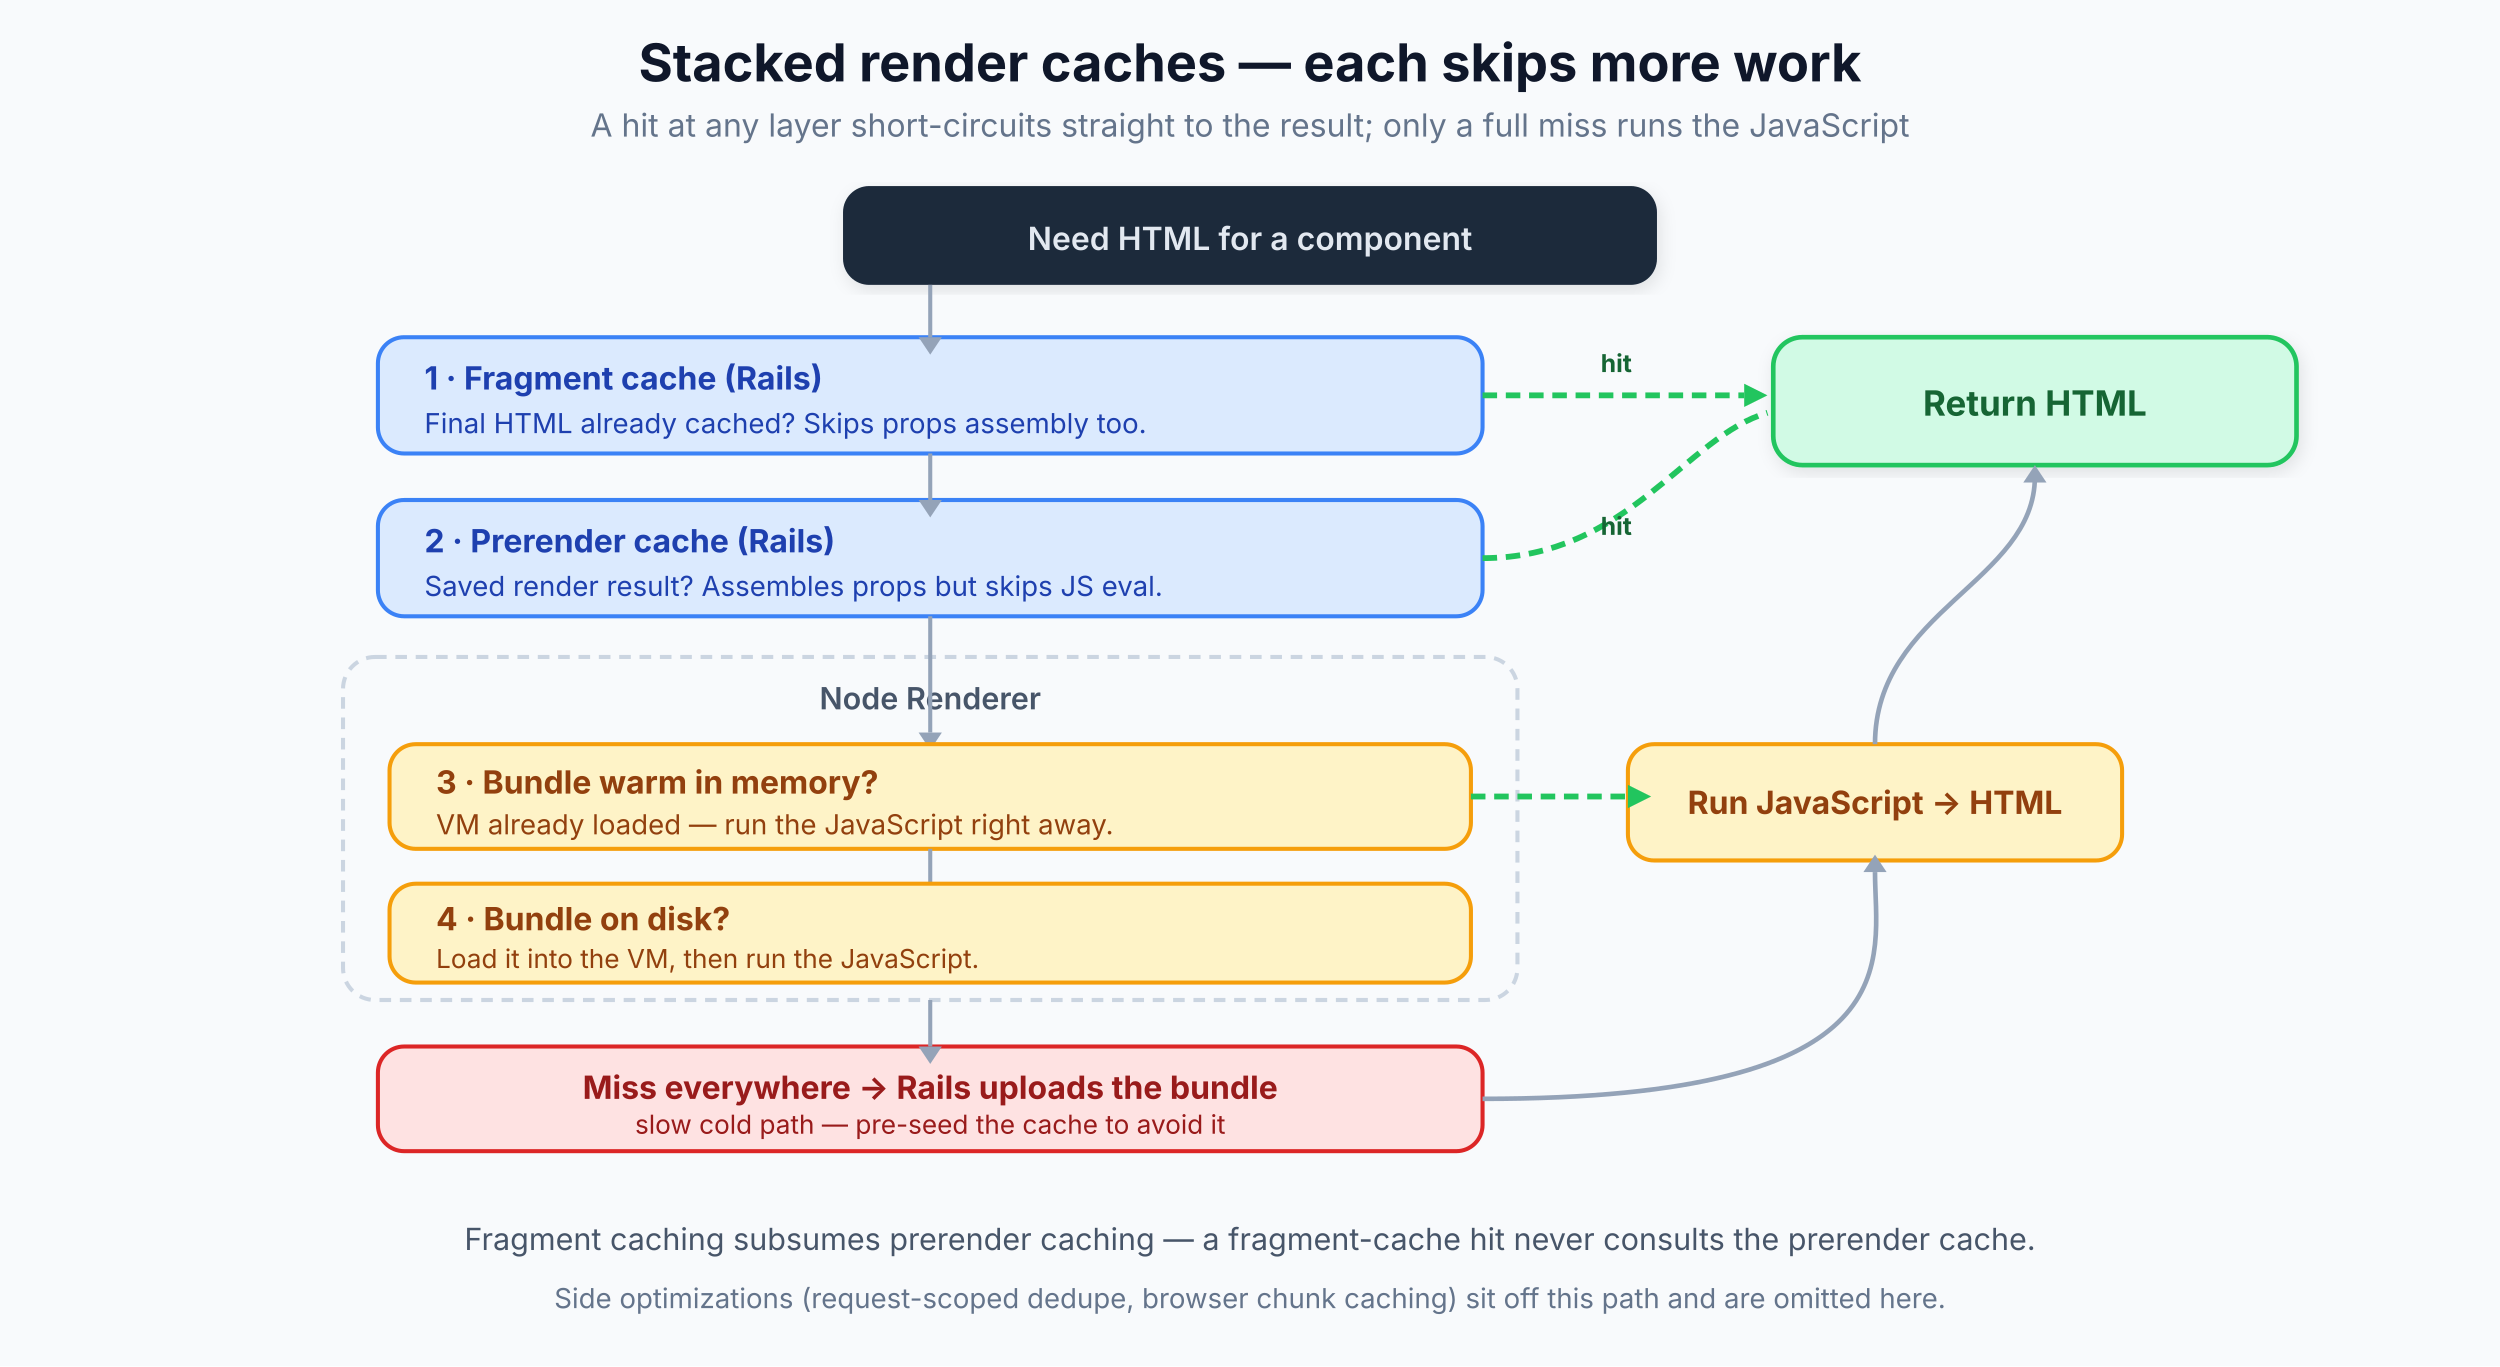
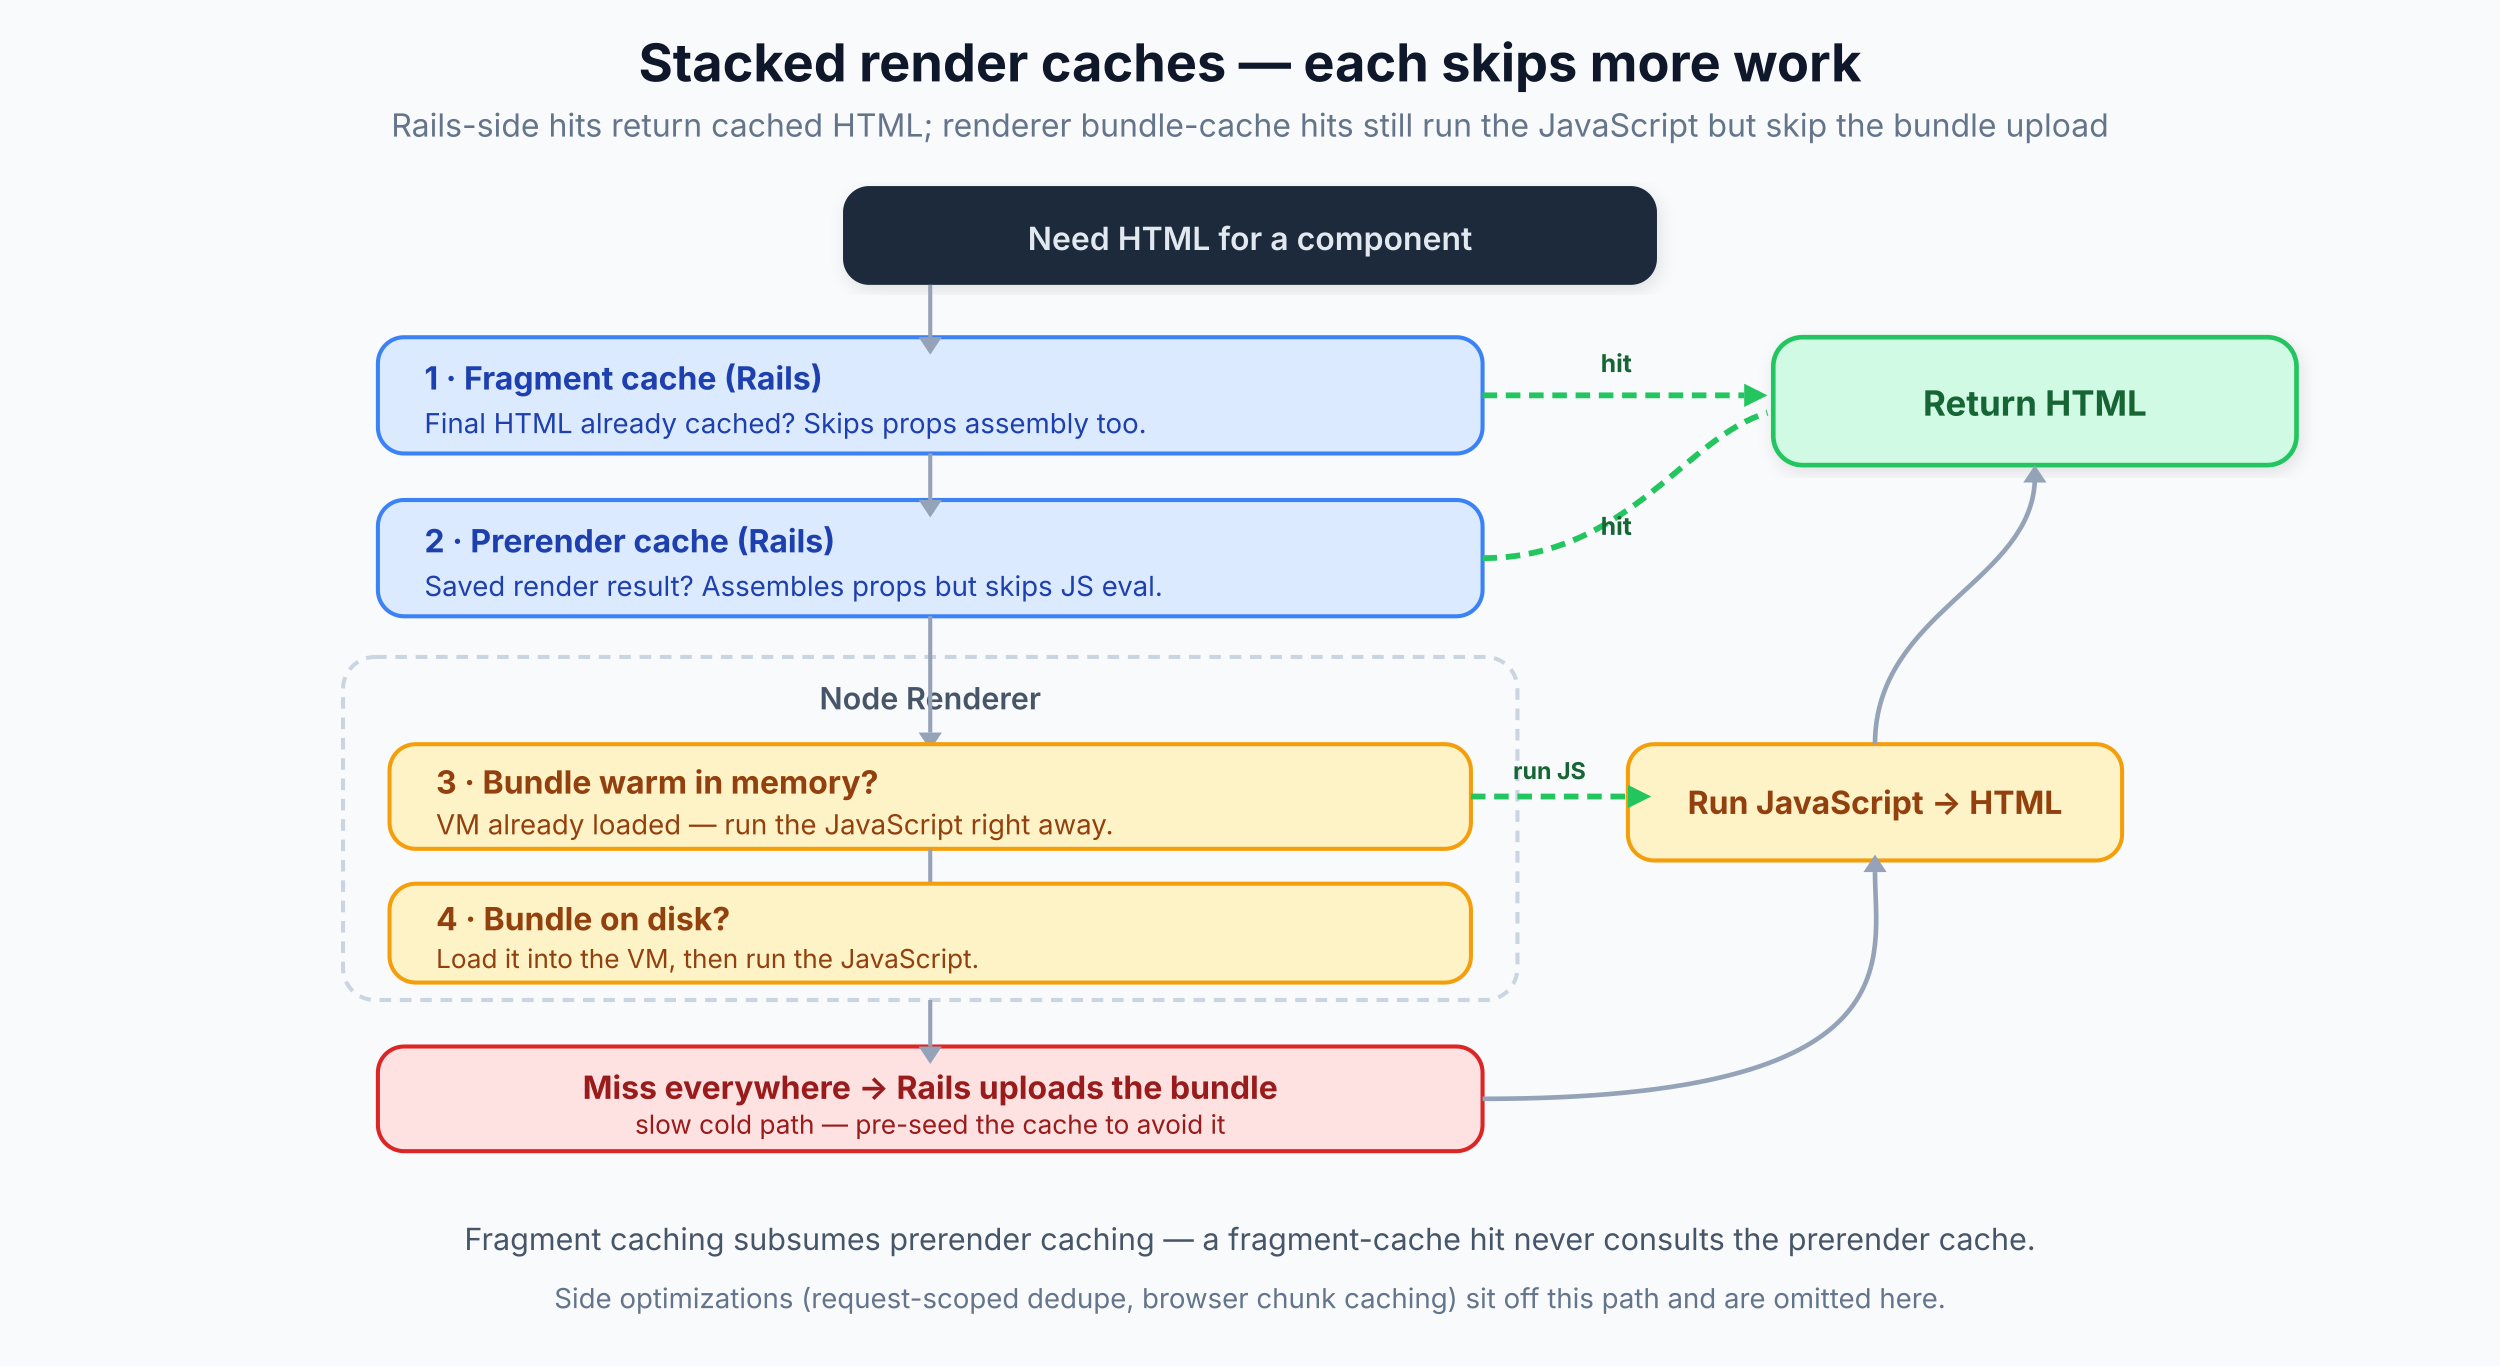
<svg xmlns="http://www.w3.org/2000/svg" viewBox="0 0 860 470" font-family="system-ui, -apple-system, 'Segoe UI', sans-serif">
  <defs>
    <filter id="shadow">
      <feDropShadow dx="1" dy="2" stdDeviation="3" flood-opacity="0.1" />
    </filter>
    <style>
      .bg { fill: #F8FAFC; }
      .title { fill: #0F172A; }
      .subtitle { fill: #64748B; }
      .group { fill: none; stroke: #CBD5E1; }
      .group-label { fill: #475569; }
      .rails { fill: #DBEAFE; stroke: #3B82F6; }
      .rails-text { fill: #1E40AF; }
      .node { fill: #FEF3C7; stroke: #F59E0B; }
      .node-text { fill: #92400E; }
      .upload { fill: #FEE2E2; stroke: #DC2626; }
      .upload-text { fill: #991B1B; }
      .done { fill: #D1FAE5; stroke: #22C55E; }
      .done-text { fill: #166534; }
      .arrow { stroke: #94A3B8; }
      .head { fill: #94A3B8; }
      .hit { stroke: #22C55E; }
      .hit-head { fill: #22C55E; }
      .hit-text { fill: #166534; }
      .label { fill: #64748B; }
      .caption { fill: #475569; }
      @media (prefers-color-scheme: dark) {
        .bg { fill: #0F172A; }
        .title { fill: #F1F5F9; }
        .subtitle { fill: #94A3B8; }
        .group { stroke: #475569; }
        .group-label { fill: #94A3B8; }
        .rails { fill: #172554; stroke: #3B82F6; }
        .rails-text { fill: #93C5FD; }
        .node { fill: #422006; stroke: #F59E0B; }
        .node-text { fill: #FDE68A; }
        .upload { fill: #450A0A; stroke: #EF4444; }
        .upload-text { fill: #FCA5A5; }
        .done { fill: #052E16; stroke: #10B981; }
        .done-text { fill: #6EE7B7; }
        .arrow { stroke: #CBD5E1; }
        .head { fill: #CBD5E1; }
        .hit { stroke: #4ADE80; }
        .hit-head { fill: #4ADE80; }
        .hit-text { fill: #6EE7B7; }
        .label { fill: #94A3B8; }
        .caption { fill: #94A3B8; }
      }
      .probe1 { animation: glow 8s ease 0.2s infinite; }
      .probe2 { animation: glow 8s ease 1.8s infinite; }
      .probe3 { animation: glow 8s ease 3.4s infinite; }
      .probe4 { animation: glow 8s ease 5.0s infinite; }
      @keyframes glow { 0%,4% { filter: none; } 10% { filter: drop-shadow(0 0 6px #22C55E); } 22%,100% { filter: none; } }
      @media (prefers-reduced-motion: reduce) { * { animation: none !important; } }
    </style>
  </defs>
  <rect width="860" height="470" class="bg" />
  <text x="430" y="28" text-anchor="middle" font-size="18" font-weight="700" class="title">Stacked render caches — each skips more work</text>
-   <text x="430" y="47" text-anchor="middle" font-size="11" class="subtitle">A hit at any layer short-circuits straight to the result; only a full miss runs the JavaScript</text>
+   <text x="430" y="47" text-anchor="middle" font-size="11" class="subtitle">Rails-side hits return cached HTML; renderer bundle-cache hits still run the JavaScript but skip the bundle upload</text>
  <rect x="290" y="64" width="280" height="34" rx="9" fill="#1E293B" filter="url(#shadow)" />
  <text x="430" y="86" text-anchor="middle" font-size="11" font-weight="600" fill="#E2E8F0">Need HTML for a component</text>
  <g class="probe1">
    <rect x="130" y="116" width="380" height="40" rx="9" class="rails" stroke-width="1.4" />
    <text x="146" y="134" font-size="11" font-weight="700" class="rails-text">1 · Fragment cache (Rails)</text>
    <text x="146" y="149" font-size="9.5" class="rails-text">Final HTML already cached? Skips props assembly too.</text>
  </g>
  <line x1="320" y1="98" x2="320" y2="116" class="arrow" stroke-width="1.4" />
  <polygon points="316,116 324,116 320,122" class="head" />
  <g class="probe2">
    <rect x="130" y="172" width="380" height="40" rx="9" class="rails" stroke-width="1.4" />
    <text x="146" y="190" font-size="11" font-weight="700" class="rails-text">2 · Prerender cache (Rails)</text>
    <text x="146" y="205" font-size="9.5" class="rails-text">Saved render result? Assembles props but skips JS eval.</text>
  </g>
  <line x1="320" y1="156" x2="320" y2="172" class="arrow" stroke-width="1.4" />
  <polygon points="316,172 324,172 320,178" class="head" />
  <rect x="118" y="226" width="404" height="118" rx="11" class="group" stroke-width="1.4" stroke-dasharray="4 3" />
  <text x="320" y="244" text-anchor="middle" font-size="10.5" font-weight="600" class="group-label">Node Renderer</text>
  <line x1="320" y1="212" x2="320" y2="252" class="arrow" stroke-width="1.4" />
  <polygon points="316,252 324,252 320,258" class="head" />
  <g class="probe3">
    <rect x="134" y="256" width="372" height="36" rx="9" class="node" stroke-width="1.4" />
    <text x="150" y="273" font-size="11" font-weight="700" class="node-text">3 · Bundle warm in memory?</text>
    <text x="150" y="287" font-size="9.5" class="node-text">VM already loaded — run the JavaScript right away.</text>
  </g>
  <line x1="320" y1="292" x2="320" y2="304" class="arrow" stroke-width="1.4" />
  <polygon points="316,304 324,304 320,310" class="head" />
  <g class="probe4">
    <rect x="134" y="304" width="372" height="34" rx="9" class="node" stroke-width="1.4" />
    <text x="150" y="320" font-size="11" font-weight="700" class="node-text">4 · Bundle on disk?</text>
    <text x="150" y="333" font-size="9" class="node-text">Load it into the VM, then run the JavaScript.</text>
  </g>
  <rect x="130" y="360" width="380" height="36" rx="9" class="upload" stroke-width="1.4" />
  <text x="320" y="378" text-anchor="middle" font-size="11" font-weight="700" class="upload-text">Miss everywhere → Rails uploads the bundle</text>
  <text x="320" y="390" text-anchor="middle" font-size="9" class="upload-text">slow cold path — pre-seed the cache to avoid it</text>
  <line x1="320" y1="344" x2="320" y2="360" class="arrow" stroke-width="1.4" />
  <polygon points="316,360 324,360 320,366" class="head" />
  <rect x="560" y="256" width="170" height="40" rx="9" class="node" stroke-width="1.4" />
  <text x="645" y="280" text-anchor="middle" font-size="11" font-weight="700" class="node-text">Run JavaScript → HTML</text>
  <rect x="610" y="116" width="180" height="44" rx="10" class="done" stroke-width="1.6" filter="url(#shadow)" />
  <text x="700" y="143" text-anchor="middle" font-size="12" font-weight="700" class="done-text">Return HTML</text>
  <path d="M510,136 H600" fill="none" class="hit" stroke-width="2" stroke-dasharray="5 3" />
  <polygon points="600,132 608,136 600,140" class="hit-head" />
  <text x="556" y="128" text-anchor="middle" font-size="8.5" font-weight="700" class="hit-text">hit</text>
  <path d="M510,192 C560,192 580,150 608,142" fill="none" class="hit" stroke-width="2" stroke-dasharray="5 3" />
  <text x="556" y="184" text-anchor="middle" font-size="8.5" font-weight="700" class="hit-text">hit</text>
  <path d="M506,274 H560" fill="none" class="hit" stroke-width="2" stroke-dasharray="5 3" />
  <polygon points="560,270 568,274 560,278" class="hit-head" />
+   <text x="533" y="268" text-anchor="middle" font-size="8" font-weight="700" class="hit-text">run JS</text>
  <path d="M645,256 C645,210 700,200 700,164" fill="none" class="arrow" stroke-width="1.6" />
  <polygon points="696,166 704,166 700,160" class="head" />
  <path d="M510,378 C660,378 645,330 645,300" fill="none" class="arrow" stroke-width="1.6" />
  <polygon points="641,300 649,300 645,294" class="head" />
  <text x="430" y="430" text-anchor="middle" font-size="10.5" class="caption">Fragment caching subsumes prerender caching — a fragment-cache hit never consults the prerender cache.</text>
  <text x="430" y="450" text-anchor="middle" font-size="9.5" class="label">Side optimizations (request-scoped dedupe, browser chunk caching) sit off this path and are omitted here.</text>
</svg>
